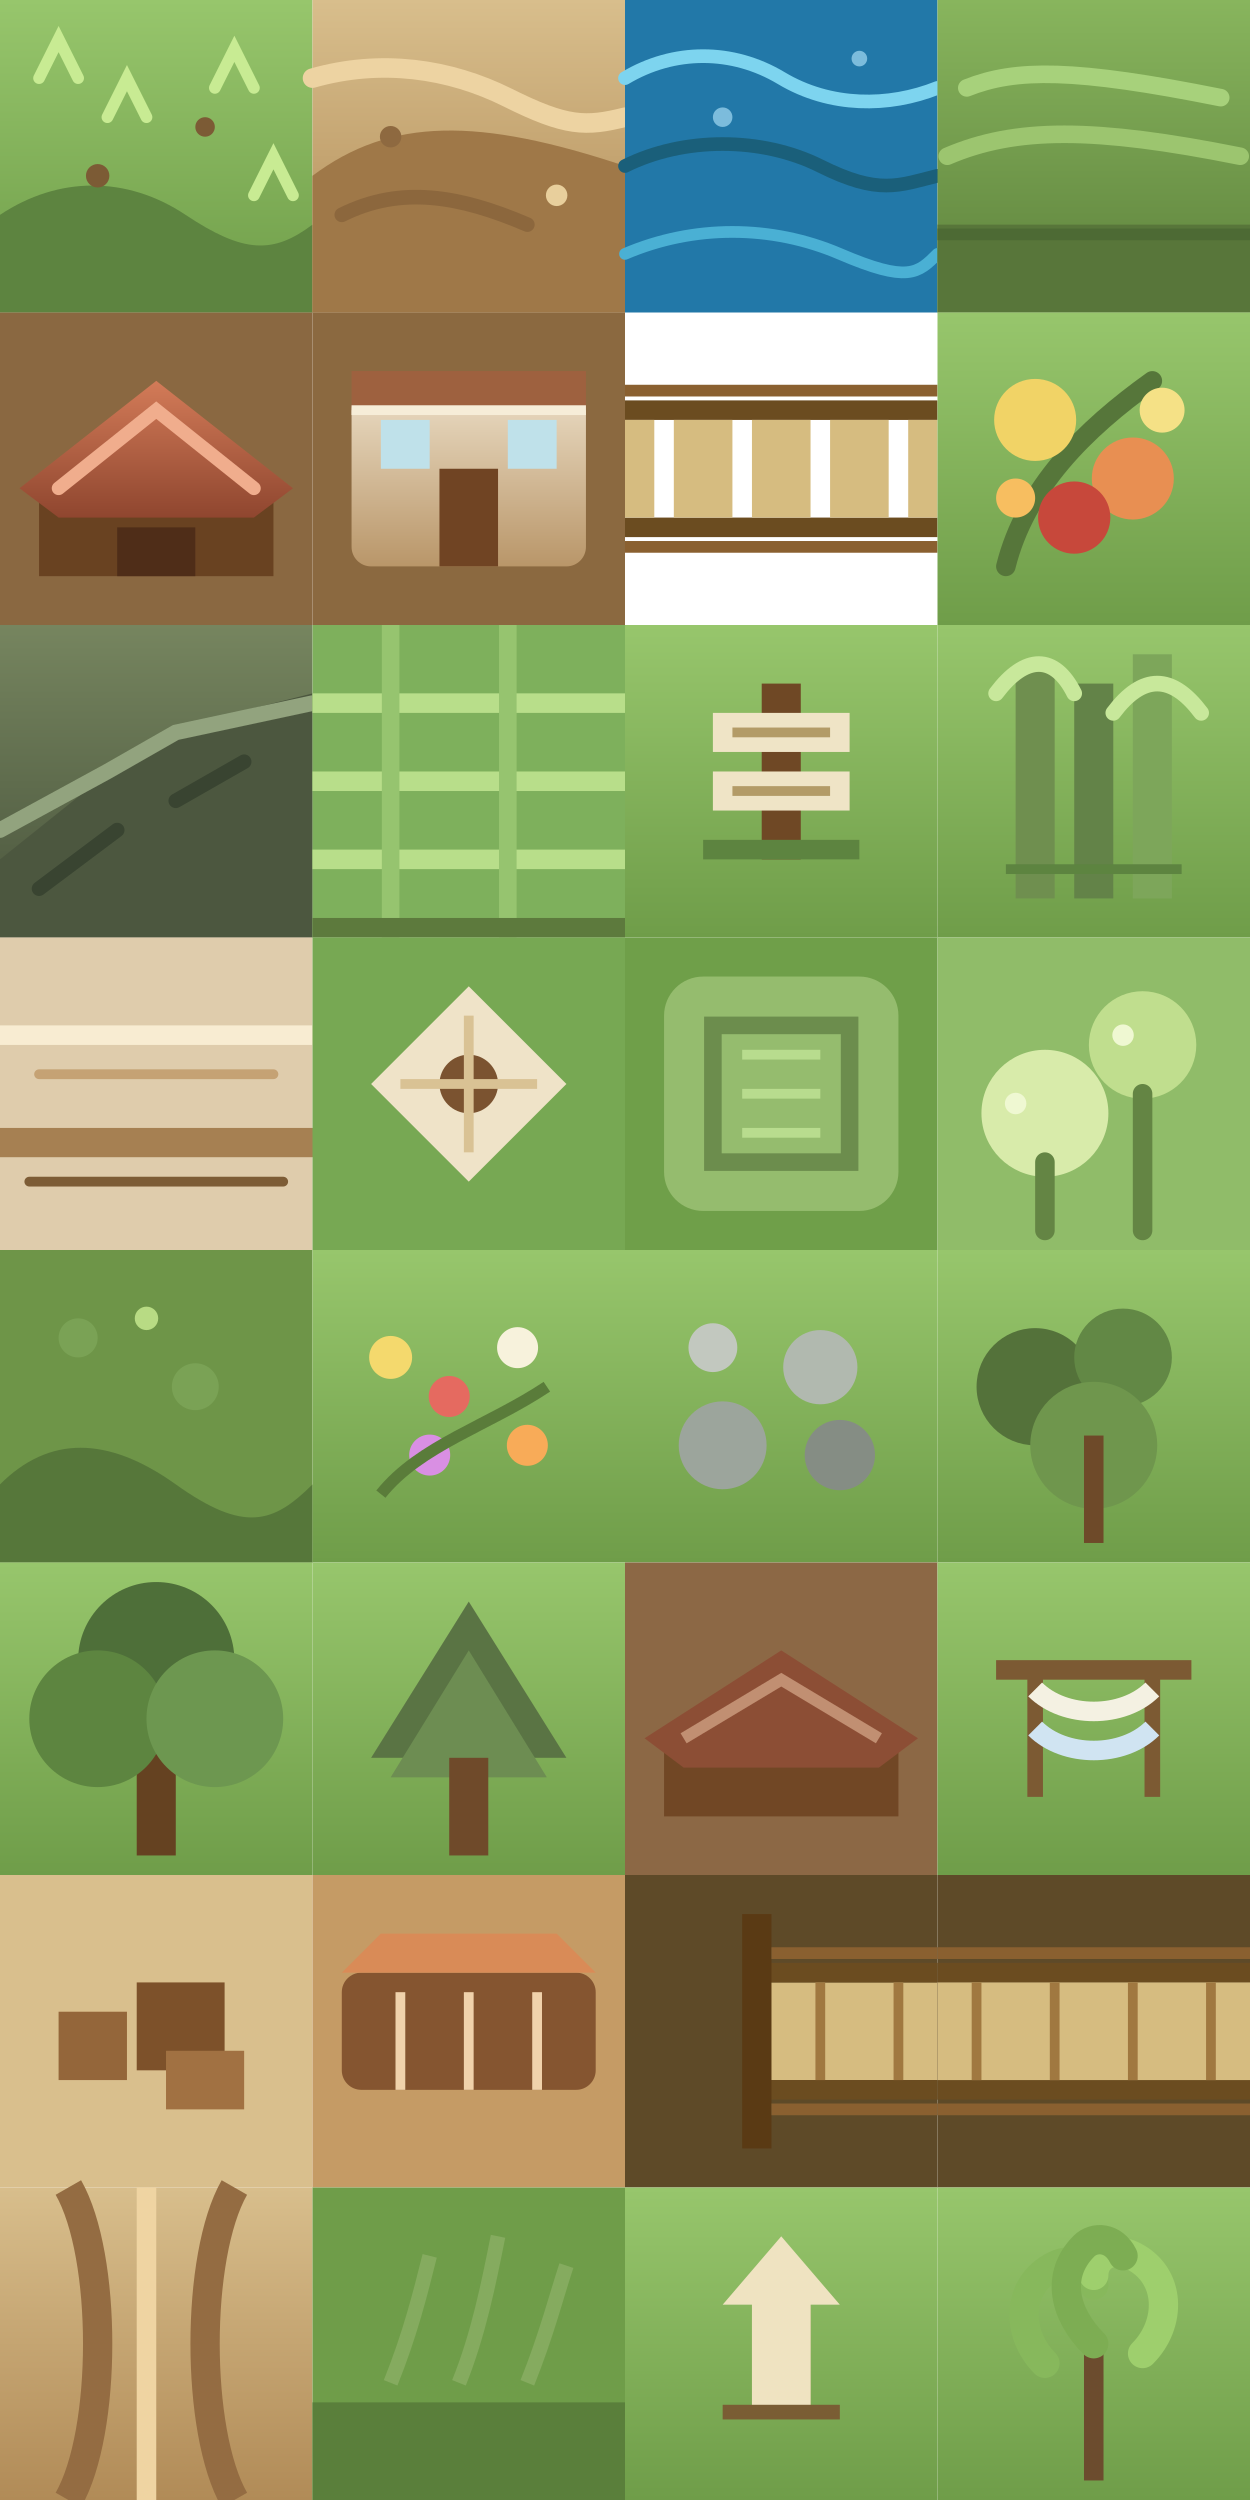
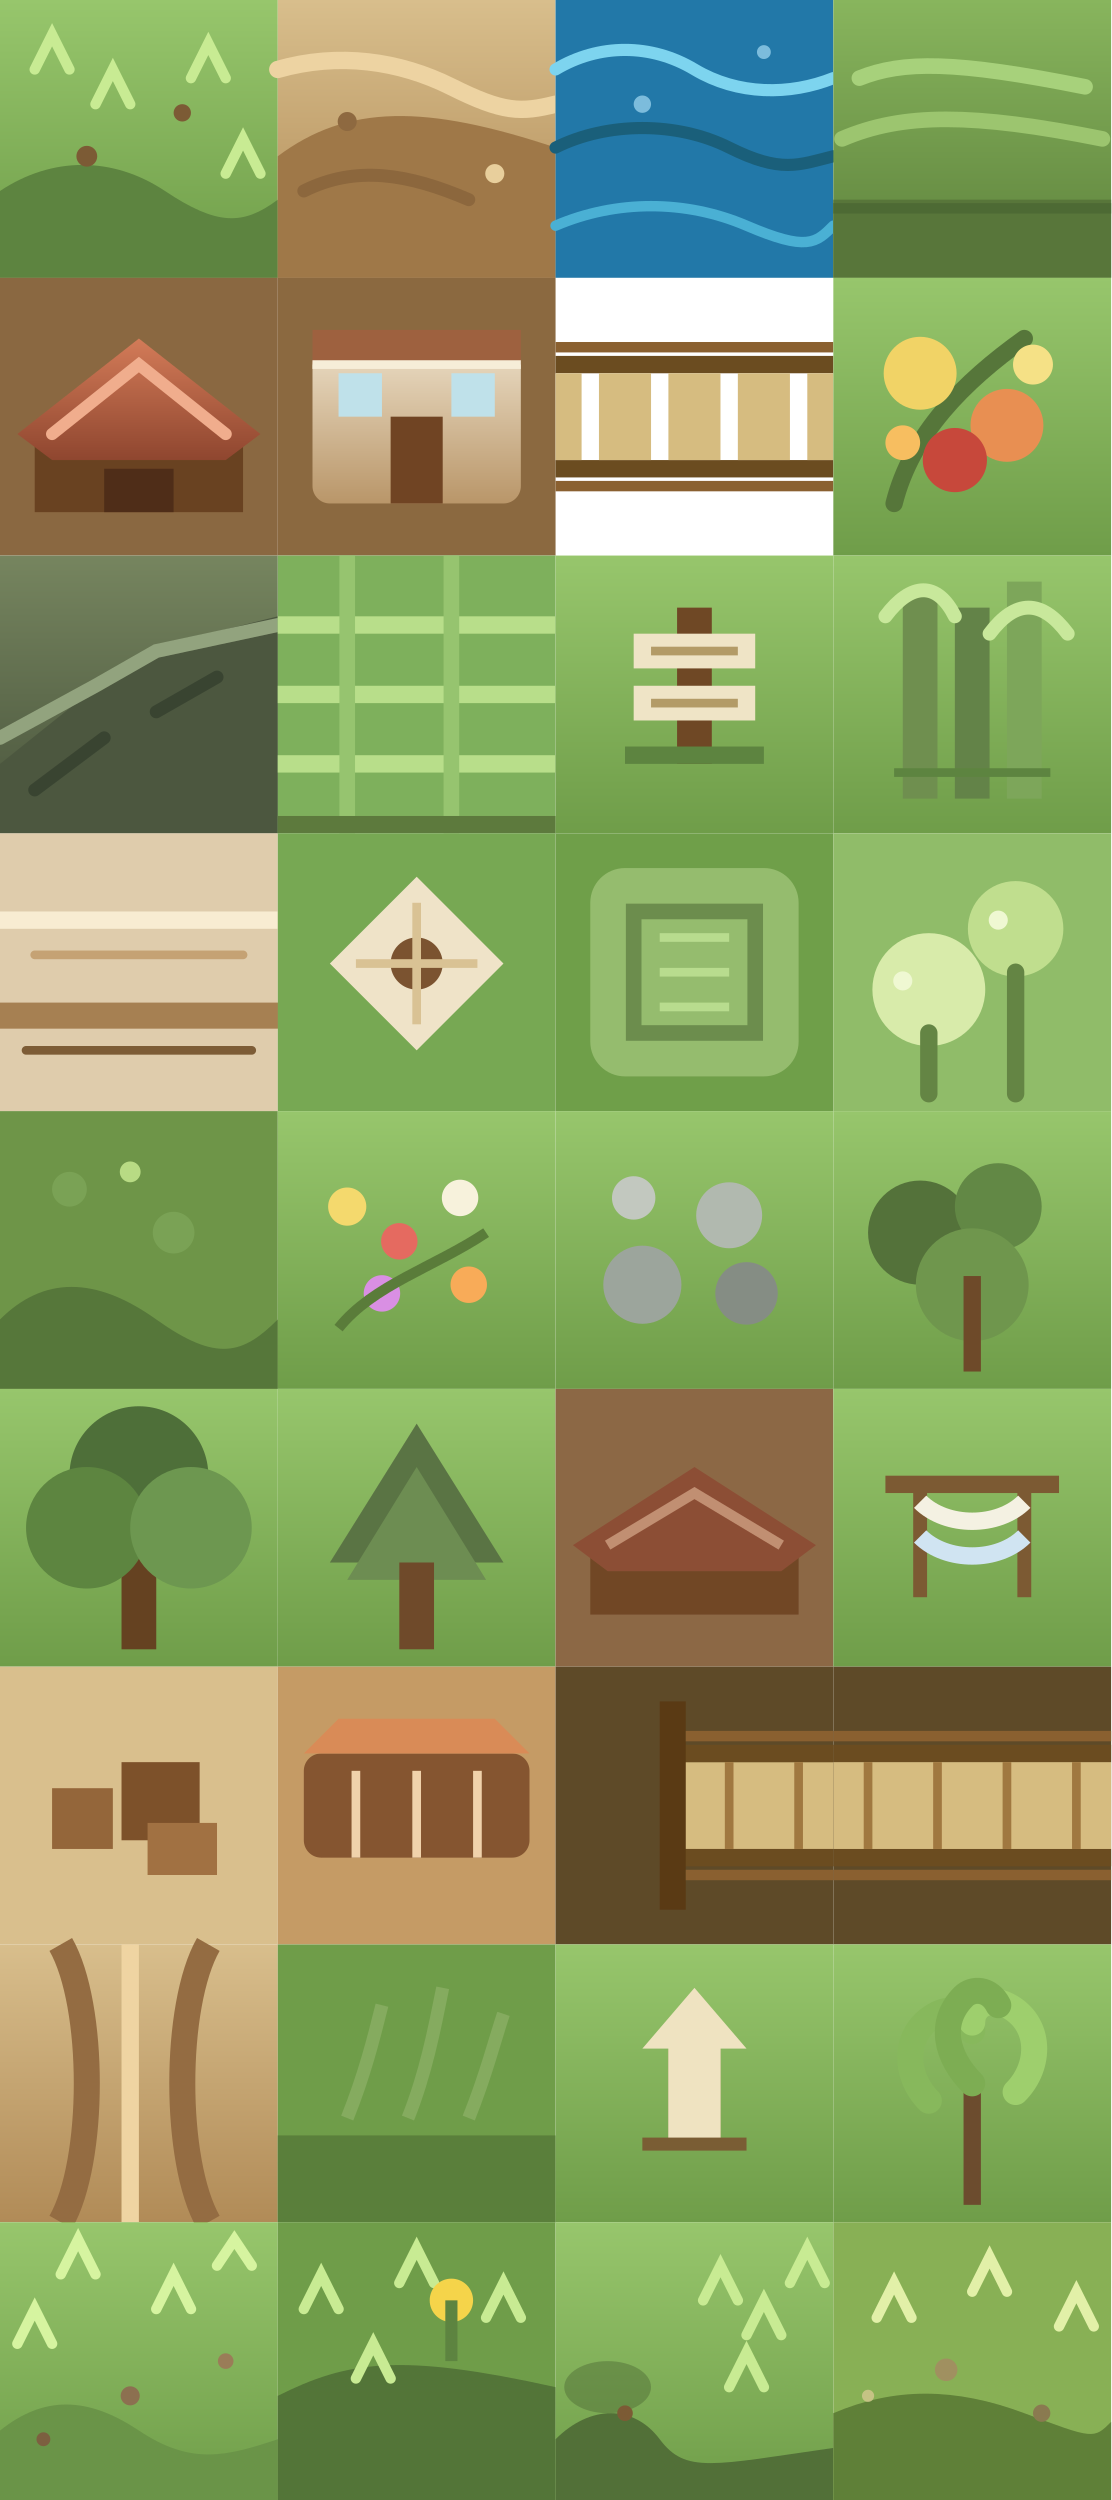
- <svg xmlns="http://www.w3.org/2000/svg" width="128" height="256" viewBox="0 0 128 256">
+ <svg xmlns="http://www.w3.org/2000/svg" width="128" height="288" viewBox="0 0 128 288">
  <defs>
    <linearGradient id="grassBase" x1="0" y1="0" x2="0" y2="1">
      <stop offset="0" stop-color="#97c66c" />
      <stop offset="1" stop-color="#6f9d49" />
    </linearGradient>
    <linearGradient id="pathBase" x1="0" y1="0" x2="0" y2="1">
      <stop offset="0" stop-color="#d8be8c" />
      <stop offset="1" stop-color="#b18b57" />
    </linearGradient>
    <linearGradient id="waterBase" x1="0" y1="0" x2="0" y2="1">
      <stop offset="0" stop-color="#7cc4e3" />
      <stop offset="1" stop-color="#2d7092" />
    </linearGradient>
    <linearGradient id="fieldBase" x1="0" y1="0" x2="0" y2="1">
      <stop offset="0" stop-color="#88b55d" />
      <stop offset="1" stop-color="#5d813c" />
    </linearGradient>
    <linearGradient id="roofBase" x1="0" y1="0" x2="0" y2="1">
      <stop offset="0" stop-color="#d37b58" />
      <stop offset="1" stop-color="#8f462f" />
    </linearGradient>
    <linearGradient id="wallBase" x1="0" y1="0" x2="0" y2="1">
      <stop offset="0" stop-color="#eadcc4" />
      <stop offset="1" stop-color="#b99669" />
    </linearGradient>
    <linearGradient id="cliffBase" x1="0" y1="0" x2="0" y2="1">
      <stop offset="0" stop-color="#76855f" />
      <stop offset="1" stop-color="#49543c" />
    </linearGradient>
  </defs>
  <rect width="128" height="256" fill="#0000" />
  <g transform="translate(0 0)">
    <rect width="32" height="32" fill="url(#grassBase)" />
    <path d="M0 22 C6 18, 13 18, 19 22 S28 26, 32 23 V32 H0Z" fill="#5d8440" />
    <path d="M4 8 L6 4 L8 8 M11 12 L13 8 L15 12 M22 9 L24 5 L26 9 M26 20 L28 16 L30 20" stroke="#c8eb93" stroke-width="1.2" stroke-linecap="round" fill="none" />
    <circle cx="10" cy="18" r="1.2" fill="#7c5b35" />
    <circle cx="21" cy="13" r="1" fill="#7c5b35" />
  </g>
  <g transform="translate(32 0)">
    <rect width="32" height="32" fill="url(#pathBase)" />
    <path d="M0 18 C8 12, 17 12, 32 17 V32 H0Z" fill="#9f7848" />
    <path d="M0 8 C7 6, 14 7, 20 10 S28 13, 32 12" stroke="#edd3a2" stroke-width="2" fill="none" stroke-linecap="round" />
    <path d="M3 22 C9 19, 15 20, 22 23" stroke="#8c673d" stroke-width="1.5" fill="none" stroke-linecap="round" />
    <circle cx="8" cy="14" r="1.1" fill="#8e6940" />
    <circle cx="25" cy="20" r="1.1" fill="#e8cf9c" />
  </g>
  <g transform="translate(64 0)">
    <rect width="32" height="32" fill="#2278a8" />
    <path d="M0 8 C5 5 11 5 16 8 S27 11 32 9" stroke="#7dd4ef" stroke-width="1.4" fill="none" stroke-linecap="round" />
    <path d="M0 17 C6 14 14 14 20 17 S28 19 32 18" stroke="#1a5f7a" stroke-width="1.4" fill="none" stroke-linecap="round" />
    <path d="M0 26 C7 23 15 23 22 26 S30 28 32 26" stroke="#4ab0d4" stroke-width="1.2" fill="none" stroke-linecap="round" />
    <circle cx="10" cy="12" r="1" fill="#b8eaff" opacity="0.6" />
    <circle cx="24" cy="6" r="0.8" fill="#b8eaff" opacity="0.6" />
  </g>
  <g transform="translate(96 0)">
    <rect width="32" height="32" fill="url(#fieldBase)" />
    <rect y="23" width="32" height="9" fill="#58763a" />
    <path d="M3 9 C8 7, 14 7, 29 10" stroke="#a7d17b" stroke-width="1.8" fill="none" stroke-linecap="round" />
    <path d="M1 16 C8 13, 16 13, 31 16" stroke="#9cc56f" stroke-width="1.8" fill="none" stroke-linecap="round" />
    <path d="M0 24 H32" stroke="#4d6a34" stroke-width="1.2" />
  </g>
  <g transform="translate(0 32)">
    <rect width="32" height="32" fill="#8a6841" />
    <rect x="4" y="19" width="24" height="8" fill="#694221" />
    <polygon points="2,18 16,7 30,18 26,21 6,21" fill="url(#roofBase)" />
    <path d="M6 18 L16 10 L26 18" stroke="#f0ad8d" stroke-width="1.4" fill="none" stroke-linecap="round" />
    <rect x="12" y="22" width="8" height="5" fill="#4f2d18" />
  </g>
  <g transform="translate(32 32)">
    <rect width="32" height="32" fill="#8b6940" />
    <rect x="4" y="8" width="24" height="18" rx="2" fill="url(#wallBase)" />
    <rect x="7" y="11" width="5" height="5" fill="#bfe1ea" />
    <rect x="20" y="11" width="5" height="5" fill="#bfe1ea" />
    <rect x="13" y="16" width="6" height="10" fill="#704423" />
    <rect x="4" y="6" width="24" height="4" fill="#9e613f" />
    <path d="M4 10 H28" stroke="#f6edd8" stroke-width="1" />
  </g>
  <g transform="translate(64 32)">
    <rect x="0" y="9" width="32" height="2" fill="#6b4c20" />
    <rect x="0" y="21" width="32" height="2" fill="#6b4c20" />
    <rect x="0" y="11" width="3" height="10" fill="#d6bc80" />
    <rect x="5" y="11" width="6" height="10" fill="#d6bc80" />
    <rect x="13" y="11" width="6" height="10" fill="#d6bc80" />
    <rect x="21" y="11" width="6" height="10" fill="#d6bc80" />
    <rect x="29" y="11" width="3" height="10" fill="#d6bc80" />
    <line x1="0" y1="8" x2="32" y2="8" stroke="#8a6030" stroke-width="1.2" />
    <line x1="0" y1="24" x2="32" y2="24" stroke="#8a6030" stroke-width="1.2" />
  </g>
  <g transform="translate(96 32)">
    <rect width="32" height="32" fill="url(#grassBase)" />
    <path d="M7 26 C9 18, 15 12, 22 7" stroke="#56763a" stroke-width="2" fill="none" stroke-linecap="round" />
    <circle cx="10" cy="11" r="4.2" fill="#f1d366" />
    <circle cx="20" cy="17" r="4.2" fill="#e88f52" />
    <circle cx="14" cy="21" r="3.7" fill="#c7483b" />
    <circle cx="23" cy="10" r="2.3" fill="#f5e186" />
    <circle cx="8" cy="19" r="2" fill="#f7be60" />
  </g>
  <g transform="translate(0 64)">
    <rect width="32" height="32" fill="url(#cliffBase)" />
    <polygon points="0,24 10,16 20,10 32,7 32,32 0,32" fill="#4c573f" />
    <path d="M0 21 L11 15 L18 11 L32 8" stroke="#92a37e" stroke-width="1.6" fill="none" stroke-linecap="round" />
    <path d="M4 27 L12 21 M18 18 L25 14" stroke="#394431" stroke-width="1.5" stroke-linecap="round" />
  </g>
  <g transform="translate(32 64)">
    <rect width="32" height="32" fill="#7eb05c" />
    <path d="M0 8 H32 M0 16 H32 M0 24 H32" stroke="#b8de8a" stroke-width="2" />
    <path d="M8 0 V32 M20 0 V32" stroke="#96c46f" stroke-width="1.8" />
    <path d="M0 31 H32" stroke="#5d7a3d" stroke-width="2" />
  </g>
  <g transform="translate(64 64)">
    <rect width="32" height="32" fill="url(#grassBase)" />
    <rect x="14" y="6" width="4" height="18" fill="#6f4825" />
    <rect x="9" y="9" width="14" height="4" fill="#efe4c6" />
    <rect x="9" y="15" width="14" height="4" fill="#efe4c6" />
    <rect x="8" y="22" width="16" height="2" fill="#5d8440" />
    <path d="M11 11 H21 M11 17 H21" stroke="#b39b67" stroke-width="1" />
  </g>
  <g transform="translate(96 64)">
    <rect width="32" height="32" fill="url(#grassBase)" />
    <rect x="8" y="4" width="4" height="24" fill="#6f8f4f" />
    <rect x="14" y="6" width="4" height="22" fill="#638348" />
    <rect x="20" y="3" width="4" height="25" fill="#7da65a" />
    <path d="M6 7 C9 3, 12 3, 14 7" stroke="#c8e89b" stroke-width="1.6" fill="none" stroke-linecap="round" />
    <path d="M18 9 C21 5, 24 5, 27 9" stroke="#c8e89b" stroke-width="1.6" fill="none" stroke-linecap="round" />
    <path d="M7 25 H25" stroke="#5d8440" stroke-width="1" />
  </g>
  <g transform="translate(0 96)">
    <rect width="32" height="32" fill="#dfccac" />
    <path d="M0 10 H32" stroke="#f8ecd2" stroke-width="2" stroke-linecap="round" />
    <path d="M0 21 H32" stroke="#a68052" stroke-width="3" stroke-linecap="round" />
    <path d="M4 14 H28" stroke="#c5a274" stroke-width="1" stroke-linecap="round" />
    <path d="M3 25 H29" stroke="#7d5c36" stroke-width="1" stroke-linecap="round" />
  </g>
  <g transform="translate(32 96)">
    <rect width="32" height="32" fill="#77a853" />
    <polygon points="16,5 26,15 16,25 6,15" fill="#efe3c8" />
    <circle cx="16" cy="15" r="3" fill="#7b5330" />
    <path d="M16 8 V22 M9 15 H23" stroke="#d9c294" stroke-width="1" />
  </g>
  <g transform="translate(64 96)">
    <rect width="32" height="32" fill="#6f9f49" />
    <rect x="4" y="4" width="24" height="24" rx="4" fill="#95bc6e" />
    <path d="M9 9 H23 V23 H9Z" fill="none" stroke="#6c8d4d" stroke-width="1.8" />
    <path d="M12 12 H20 M12 16 H20 M12 20 H20" stroke="#b8dc8e" stroke-width="1" />
  </g>
  <g transform="translate(96 96)">
    <rect width="32" height="32" fill="#90bc69" />
    <circle cx="11" cy="18" r="6.5" fill="#d8ebaa" />
    <circle cx="21" cy="11" r="5.5" fill="#c0de8e" />
    <path d="M11 23 V30" stroke="#648544" stroke-width="2" stroke-linecap="round" />
    <path d="M21 16 V30" stroke="#648544" stroke-width="2" stroke-linecap="round" />
    <circle cx="8" cy="17" r="1.1" fill="#eff8d2" />
    <circle cx="19" cy="10" r="1.1" fill="#eff8d2" />
  </g>
  <g transform="translate(0 128)">
    <rect width="32" height="32" fill="#6e9548" />
    <path d="M0 24 C5 19, 11 19, 18 24 S28 28, 32 24 V32 H0Z" fill="#56773a" />
    <circle cx="8" cy="9" r="2" fill="#7aa255" />
    <circle cx="20" cy="14" r="2.4" fill="#7aa255" />
    <circle cx="15" cy="7" r="1.2" fill="#b8db84" />
  </g>
  <g transform="translate(32 128)">
    <rect width="32" height="32" fill="url(#grassBase)" />
    <circle cx="8" cy="11" r="2.2" fill="#f4d96d" />
    <circle cx="14" cy="15" r="2.1" fill="#e56a60" />
    <circle cx="21" cy="10" r="2.1" fill="#f7f2dc" />
    <circle cx="12" cy="21" r="2.1" fill="#d98fe3" />
    <circle cx="22" cy="20" r="2.1" fill="#f8ab58" />
    <path d="M7 25 C11 20, 18 18, 24 14" stroke="#5a7c3a" stroke-width="1.2" fill="none" />
  </g>
  <g transform="translate(64 128)">
    <rect width="32" height="32" fill="url(#grassBase)" />
    <circle cx="10" cy="20" r="4.5" fill="#9ca59c" />
    <circle cx="20" cy="12" r="3.8" fill="#b1b9af" />
    <circle cx="22" cy="21" r="3.6" fill="#858d84" />
    <circle cx="9" cy="10" r="2.5" fill="#c2c8bf" />
  </g>
  <g transform="translate(96 128)">
    <rect width="32" height="32" fill="url(#grassBase)" />
    <circle cx="10" cy="14" r="6" fill="#54723a" />
    <circle cx="19" cy="11" r="5" fill="#628845" />
    <circle cx="16" cy="20" r="6.5" fill="#6f964d" />
    <path d="M16 19 V30" stroke="#6e4a29" stroke-width="2" />
  </g>
  <g transform="translate(0 160)">
    <rect width="32" height="32" fill="url(#grassBase)" />
    <rect x="14" y="12" width="4" height="18" fill="#654221" />
    <circle cx="16" cy="10" r="8" fill="#4e6f39" />
    <circle cx="10" cy="16" r="7" fill="#5d8540" />
    <circle cx="22" cy="16" r="7" fill="#6d9750" />
  </g>
  <g transform="translate(32 160)">
    <rect width="32" height="32" fill="url(#grassBase)" />
    <polygon points="16,4 26,20 6,20" fill="#5a7444" />
    <polygon points="16,9 24,22 8,22" fill="#6d8d52" />
    <rect x="14" y="20" width="4" height="10" fill="#6f4a2a" />
  </g>
  <g transform="translate(64 160)">
    <rect width="32" height="32" fill="#8c6845" />
    <rect x="4" y="18" width="24" height="8" fill="#714725" />
    <polygon points="2,18 16,9 30,18 26,21 6,21" fill="#8c4e35" />
    <path d="M6 18 L16 12 L26 18" stroke="#c18f72" stroke-width="1.2" fill="none" />
  </g>
  <g transform="translate(96 160)">
    <rect width="32" height="32" fill="url(#grassBase)" />
    <line x1="6" y1="11" x2="26" y2="11" stroke="#7c5a33" stroke-width="2" />
    <line x1="10" y1="11" x2="10" y2="24" stroke="#7c5a33" stroke-width="1.6" />
    <line x1="22" y1="11" x2="22" y2="24" stroke="#7c5a33" stroke-width="1.6" />
    <path d="M10 13 C13 16, 19 16, 22 13" stroke="#f4f1e2" stroke-width="2" fill="none" />
    <path d="M10 17 C13 20, 19 20, 22 17" stroke="#d0e4f2" stroke-width="2" fill="none" />
  </g>
  <g transform="translate(0 192)">
    <rect width="32" height="32" fill="#d9bf8d" />
    <rect x="6" y="14" width="7" height="7" fill="#94663a" />
    <rect x="14" y="11" width="9" height="9" fill="#7d512a" />
    <rect x="17" y="18" width="8" height="6" fill="#a17142" />
  </g>
  <g transform="translate(32 192)">
    <rect width="32" height="32" fill="#c59b65" />
    <rect x="3" y="10" width="26" height="12" rx="2" fill="#855530" />
    <path d="M3 10 H29 L25 6 H7Z" fill="#d98b57" />
    <path d="M9 12 V22 M16 12 V22 M23 12 V22" stroke="#f0d2ab" stroke-width="1" />
  </g>
  <g transform="translate(64 192)">
    <rect width="32" height="32" fill="#5e4a28" />
    <rect x="14" y="11" width="18" height="10" fill="#d6bc80" />
    <rect x="14" y="9" width="18" height="2" fill="#6b4c20" />
    <rect x="14" y="21" width="18" height="2" fill="#6b4c20" />
    <line x1="20" y1="11" x2="20" y2="21" stroke="#a07840" stroke-width="1" />
    <line x1="28" y1="11" x2="28" y2="21" stroke="#a07840" stroke-width="1" />
    <rect x="12" y="4" width="3" height="24" fill="#5a3a14" />
    <line x1="15" y1="8" x2="32" y2="8" stroke="#8a6030" stroke-width="1.2" />
    <line x1="15" y1="24" x2="32" y2="24" stroke="#8a6030" stroke-width="1.2" />
  </g>
  <g transform="translate(96 192)">
    <rect width="32" height="32" fill="#5e4a28" />
    <rect x="0" y="9" width="32" height="2" fill="#6b4c20" />
    <rect x="0" y="21" width="32" height="2" fill="#6b4c20" />
    <rect x="0" y="11" width="32" height="10" fill="#d6bc80" />
    <line x1="4" y1="11" x2="4" y2="21" stroke="#a07840" stroke-width="1" />
    <line x1="12" y1="11" x2="12" y2="21" stroke="#a07840" stroke-width="1" />
    <line x1="20" y1="11" x2="20" y2="21" stroke="#a07840" stroke-width="1" />
    <line x1="28" y1="11" x2="28" y2="21" stroke="#a07840" stroke-width="1" />
    <line x1="0" y1="8" x2="32" y2="8" stroke="#8a6030" stroke-width="1.2" />
    <line x1="0" y1="24" x2="32" y2="24" stroke="#8a6030" stroke-width="1.2" />
  </g>
  <g transform="translate(0 224)">
    <rect width="32" height="32" fill="url(#pathBase)" />
    <path d="M7 0 C11 7, 11 25, 7 32" stroke="#946c42" stroke-width="3" fill="none" />
    <path d="M24 0 C20 7, 20 25, 24 32" stroke="#946c42" stroke-width="3" fill="none" />
    <path d="M15 0 V32" stroke="#efd4a2" stroke-width="2" />
  </g>
  <g transform="translate(32 224)">
    <rect width="32" height="32" fill="#6f9d49" />
    <rect y="22" width="32" height="10" fill="#5a7f3b" />
    <path d="M8 20 C10 15, 11 11, 12 7" stroke="#85ab5f" stroke-width="1.5" />
    <path d="M15 20 C17 15, 18 10, 19 5" stroke="#85ab5f" stroke-width="1.5" />
    <path d="M22 20 C24 15, 25 11, 26 8" stroke="#85ab5f" stroke-width="1.5" />
  </g>
  <g transform="translate(64 224)">
    <rect width="32" height="32" fill="url(#grassBase)" />
    <rect x="13" y="10" width="6" height="13" fill="#cbb388" />
    <polygon points="10,12 16,5 22,12 19,12 19,23 13,23 13,12" fill="#efe3c1" />
    <path d="M10 23 H22" stroke="#7a5d34" stroke-width="1.5" />
  </g>
  <g transform="translate(96 224)">
    <rect width="32" height="32" fill="url(#grassBase)" />
    <path d="M16 30 V17" stroke="#6c4c2e" stroke-width="2" />
    <path d="M11 18 C8 15, 8 10, 12 8 C14 7, 16 8, 16 10" stroke="#87b85c" stroke-width="3" fill="none" stroke-linecap="round" />
    <path d="M21 17 C24 14, 24 9, 20 7 C18 6, 16 7, 16 9" stroke="#9ecf6d" stroke-width="3" fill="none" stroke-linecap="round" />
    <path d="M16 16 C13 13, 12 9, 15 6 C16 5, 18 5, 19 7" stroke="#7dad53" stroke-width="3" fill="none" stroke-linecap="round" />
  </g>
+   <g transform="translate(0 256)">
+     <rect width="32" height="32" fill="url(#grassBase)" />
+     <path d="M0 24 C5 20, 10 20, 16 24 S26 27, 32 25 V32 H0Z" fill="#6a9448" />
+     <path d="M7 6 L9 2 L11 6 M18 10 L20 6 L22 10 M25 5 L27 2 L29 5 M2 14 L4 10 L6 14" stroke="#d6f4a0" stroke-width="1.2" stroke-linecap="round" fill="none" />
+     <circle cx="15" cy="20" r="1.1" fill="#8c7050" />
+     <circle cx="26" cy="16" r="0.9" fill="#9a7d58" />
+     <circle cx="5" cy="25" r="0.8" fill="#7c6040" />
+   </g>
+   <g transform="translate(32 256)">
+     <rect width="32" height="32" fill="#6f9d49" />
+     <path d="M0 20 C8 16, 14 15, 32 19 V32 H0Z" fill="#537538" />
+     <path d="M3 10 L5 6 L7 10 M14 7 L16 3 L18 7 M24 11 L26 7 L28 11 M9 18 L11 14 L13 18" stroke="#c8eb93" stroke-width="1.2" stroke-linecap="round" fill="none" />
+     <circle cx="20" cy="9" r="2.5" fill="#f5d44a" />
+     <path d="M20 9 V16" stroke="#5d8440" stroke-width="1.4" />
+   </g>
+   <g transform="translate(64 256)">
+     <rect width="32" height="32" fill="url(#grassBase)" />
+     <path d="M0 25 C4 21, 9 21, 12 25 S18 28, 32 26 V32 H0Z" fill="#527038" />
+     <path d="M17 9 L19 5 L21 9 M22 13 L24 9 L26 13 M27 7 L29 3 L31 7 M20 19 L22 15 L24 19" stroke="#c8eb93" stroke-width="1.2" stroke-linecap="round" fill="none" />
+     <ellipse cx="6" cy="19" rx="5" ry="3" fill="#527038" opacity="0.5" />
+     <circle cx="8" cy="22" r="0.9" fill="#7c5b35" />
+   </g>
+   <g transform="translate(96 256)">
+     <rect width="32" height="32" fill="#88b055" />
+     <path d="M0 22 C7 19, 14 19, 22 22 S30 25, 32 23 V32 H0Z" fill="#5f8038" />
+     <path d="M5 11 L7 7 L9 11 M16 8 L18 4 L20 8 M26 12 L28 8 L30 12" stroke="#e2f0a8" stroke-width="1.2" stroke-linecap="round" fill="none" />
+     <circle cx="13" cy="17" r="1.3" fill="#a09060" />
+     <circle cx="24" cy="22" r="1" fill="#8a7a50" />
+     <circle cx="4" cy="20" r="0.7" fill="#d4c890" opacity="0.8" />
+   </g>
</svg>
